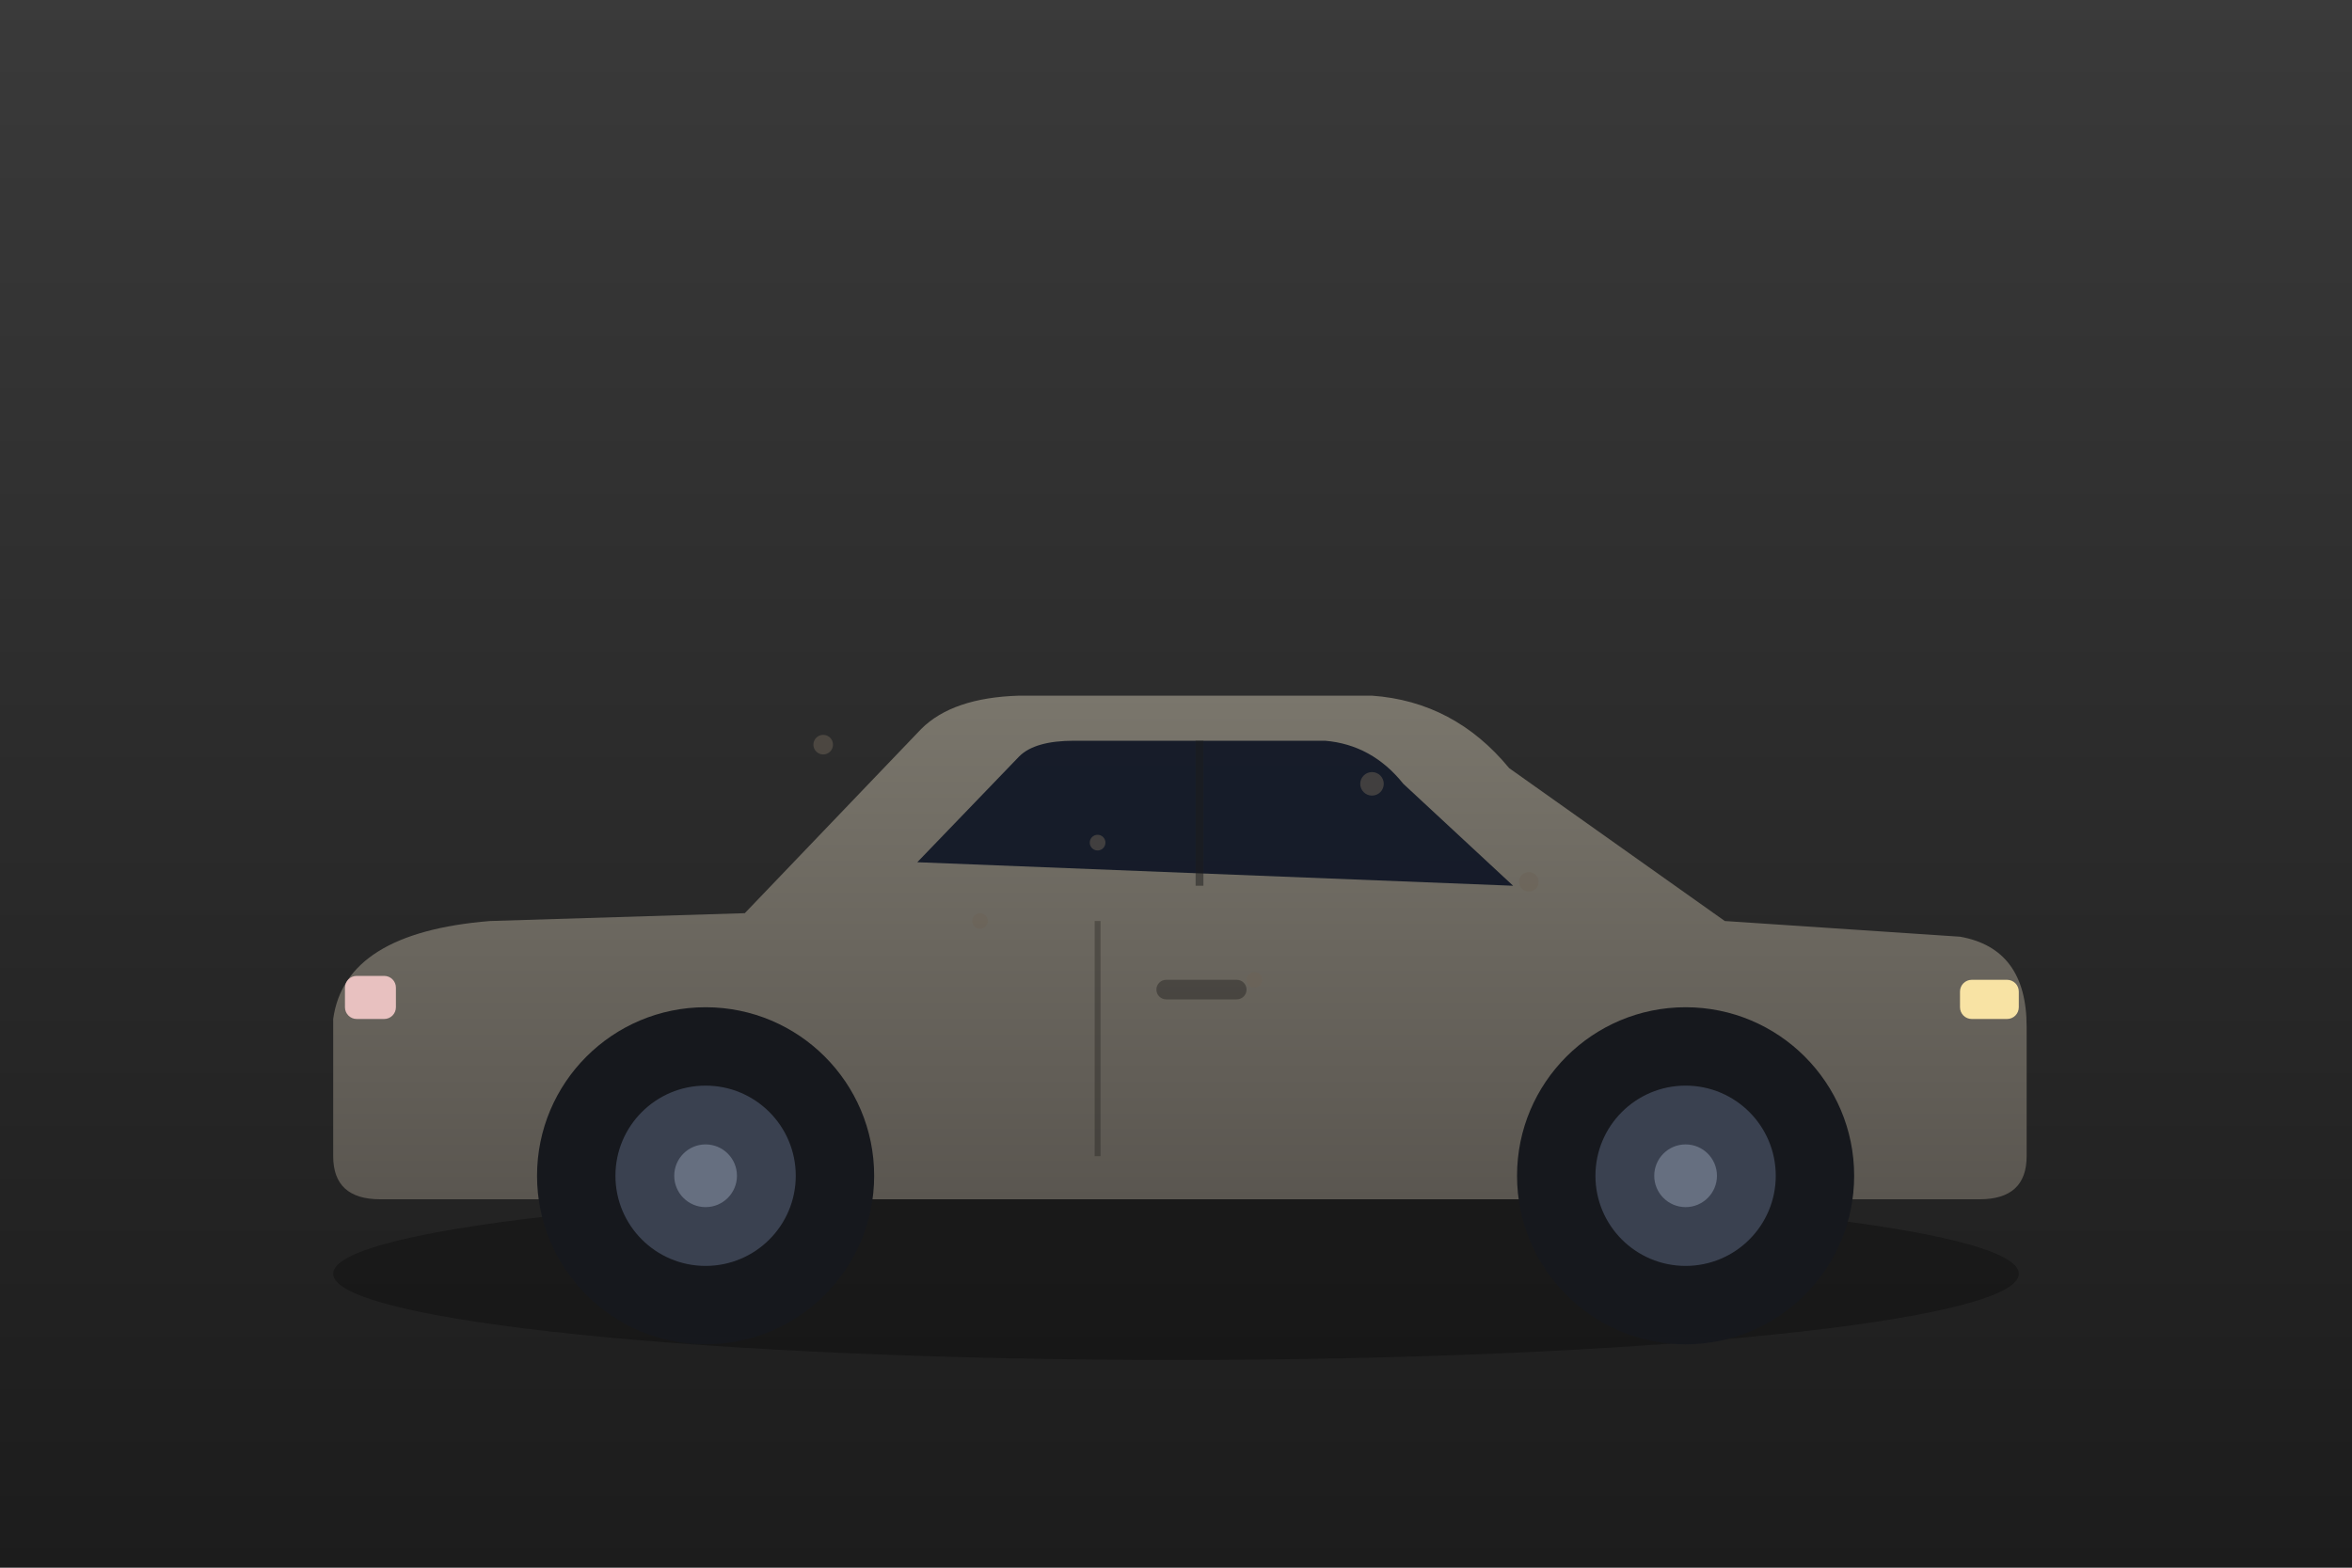
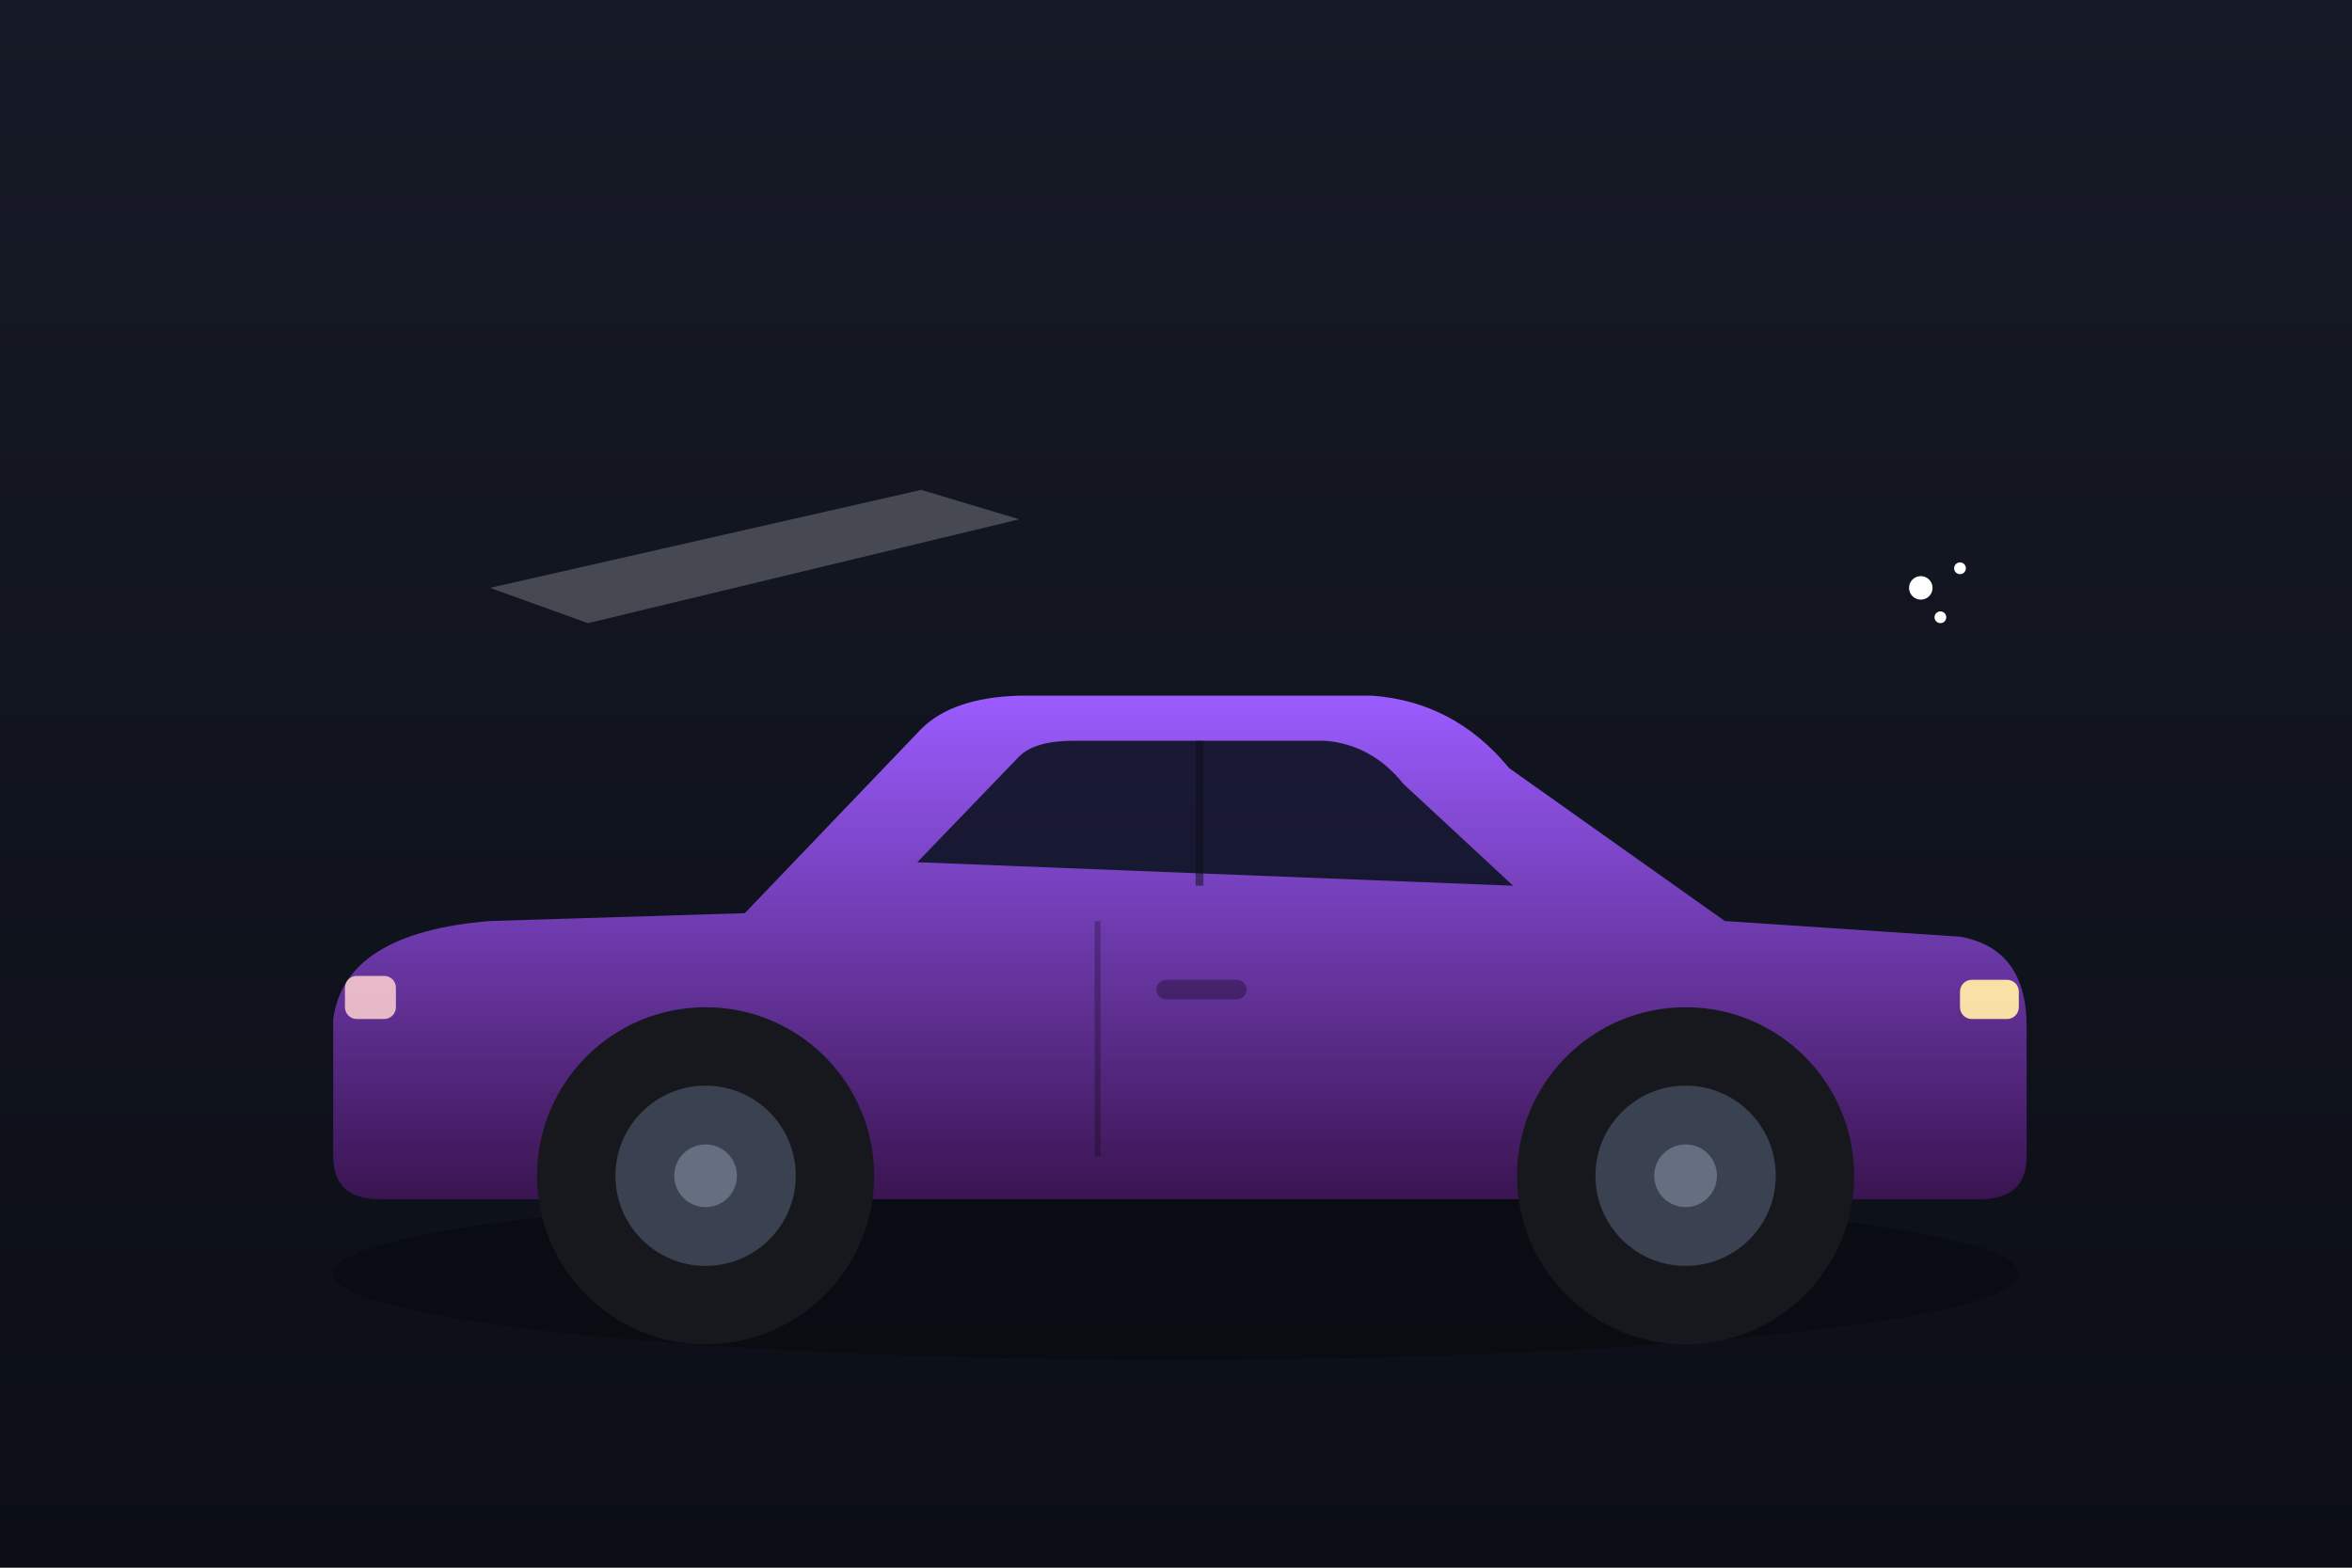
<svg xmlns="http://www.w3.org/2000/svg" viewBox="0 0 1200 800">
  <defs>
    <linearGradient id="bg" x1="0" y1="0" x2="0" y2="1">
-       <stop offset="0" stop-color="#3a3a3a" />
-       <stop offset="1" stop-color="#1c1c1c" />
+       <stop offset="0" stop-color="#161a26" />
+       <stop offset="1" stop-color="#0b0e16" />
    </linearGradient>
    <linearGradient id="bd" x1="0" y1="0" x2="0" y2="1">
-       <stop offset="0" stop-color="#7a766c" />
-       <stop offset="1" stop-color="#5a5650" />
+       <stop offset="0" stop-color="#9b5cff" />
+       <stop offset="1" stop-color="#3a1450" />
    </linearGradient>
  </defs>
  <rect width="1200" height="800" fill="url(#bg)" />
  <ellipse cx="600" cy="650" rx="430" ry="44" fill="#000000" opacity="0.28" />
  <path d="M170,590 L170,520 Q176,476 250,470 L380,466 L470,372 Q486,356 520,355 L700,355 Q742,358 770,392 L880,470 L1000,478 Q1034,484 1034,524 L1034,590 Q1034,612 1010,612 L194,612 Q170,612 170,590 Z" fill="url(#bd)" />
  <path d="M468,440 L520,386 Q528,378 548,378 L676,378 Q700,380 716,400 L772,452 Z" fill="#0c1322" opacity="0.9" />
-   <line x1="612" y1="378" x2="612" y2="452" stroke="#1c1c1c" stroke-width="4" opacity="0.5" />
+   <line x1="612" y1="378" x2="612" y2="452" stroke="#0b0e16" stroke-width="4" opacity="0.5" />
  <line x1="560" y1="470" x2="560" y2="590" stroke="#000" stroke-width="3" opacity="0.25" />
  <rect x="590" y="500" width="46" height="10" rx="5" fill="#000" opacity="0.3" />
  <rect x="1000" y="500" width="30" height="20" rx="6" fill="#ffe9a8" opacity="0.95" />
  <rect x="176" y="498" width="26" height="22" rx="6" fill="#ffd1d1" opacity="0.85" />
  <g>
    <circle cx="360" cy="600" r="86" fill="#16181d" />
    <circle cx="360" cy="600" r="46" fill="#3a4150" />
    <circle cx="360" cy="600" r="16" fill="#666f80" />
    <circle cx="860" cy="600" r="86" fill="#16181d" />
    <circle cx="860" cy="600" r="46" fill="#3a4150" />
    <circle cx="860" cy="600" r="16" fill="#666f80" />
  </g>
-   <g fill="#6b6256" opacity="0.5">
-     <circle cx="420" cy="380" r="5" />
-     <circle cx="560" cy="430" r="4" />
-     <circle cx="700" cy="400" r="6" />
-     <circle cx="500" cy="470" r="4" />
-     <circle cx="780" cy="450" r="5" />
-     <circle cx="640" cy="500" r="4" />
-   </g>
+   <path d="M250,300 L470,250 L520,265 L300,318 Z" fill="#ffffff" opacity="0.22" />
+   <circle cx="980" cy="300" r="6" fill="#fff" />
+   <circle cx="1000" cy="290" r="3" fill="#fff" />
+   <circle cx="990" cy="315" r="3" fill="#fff" />
</svg>
